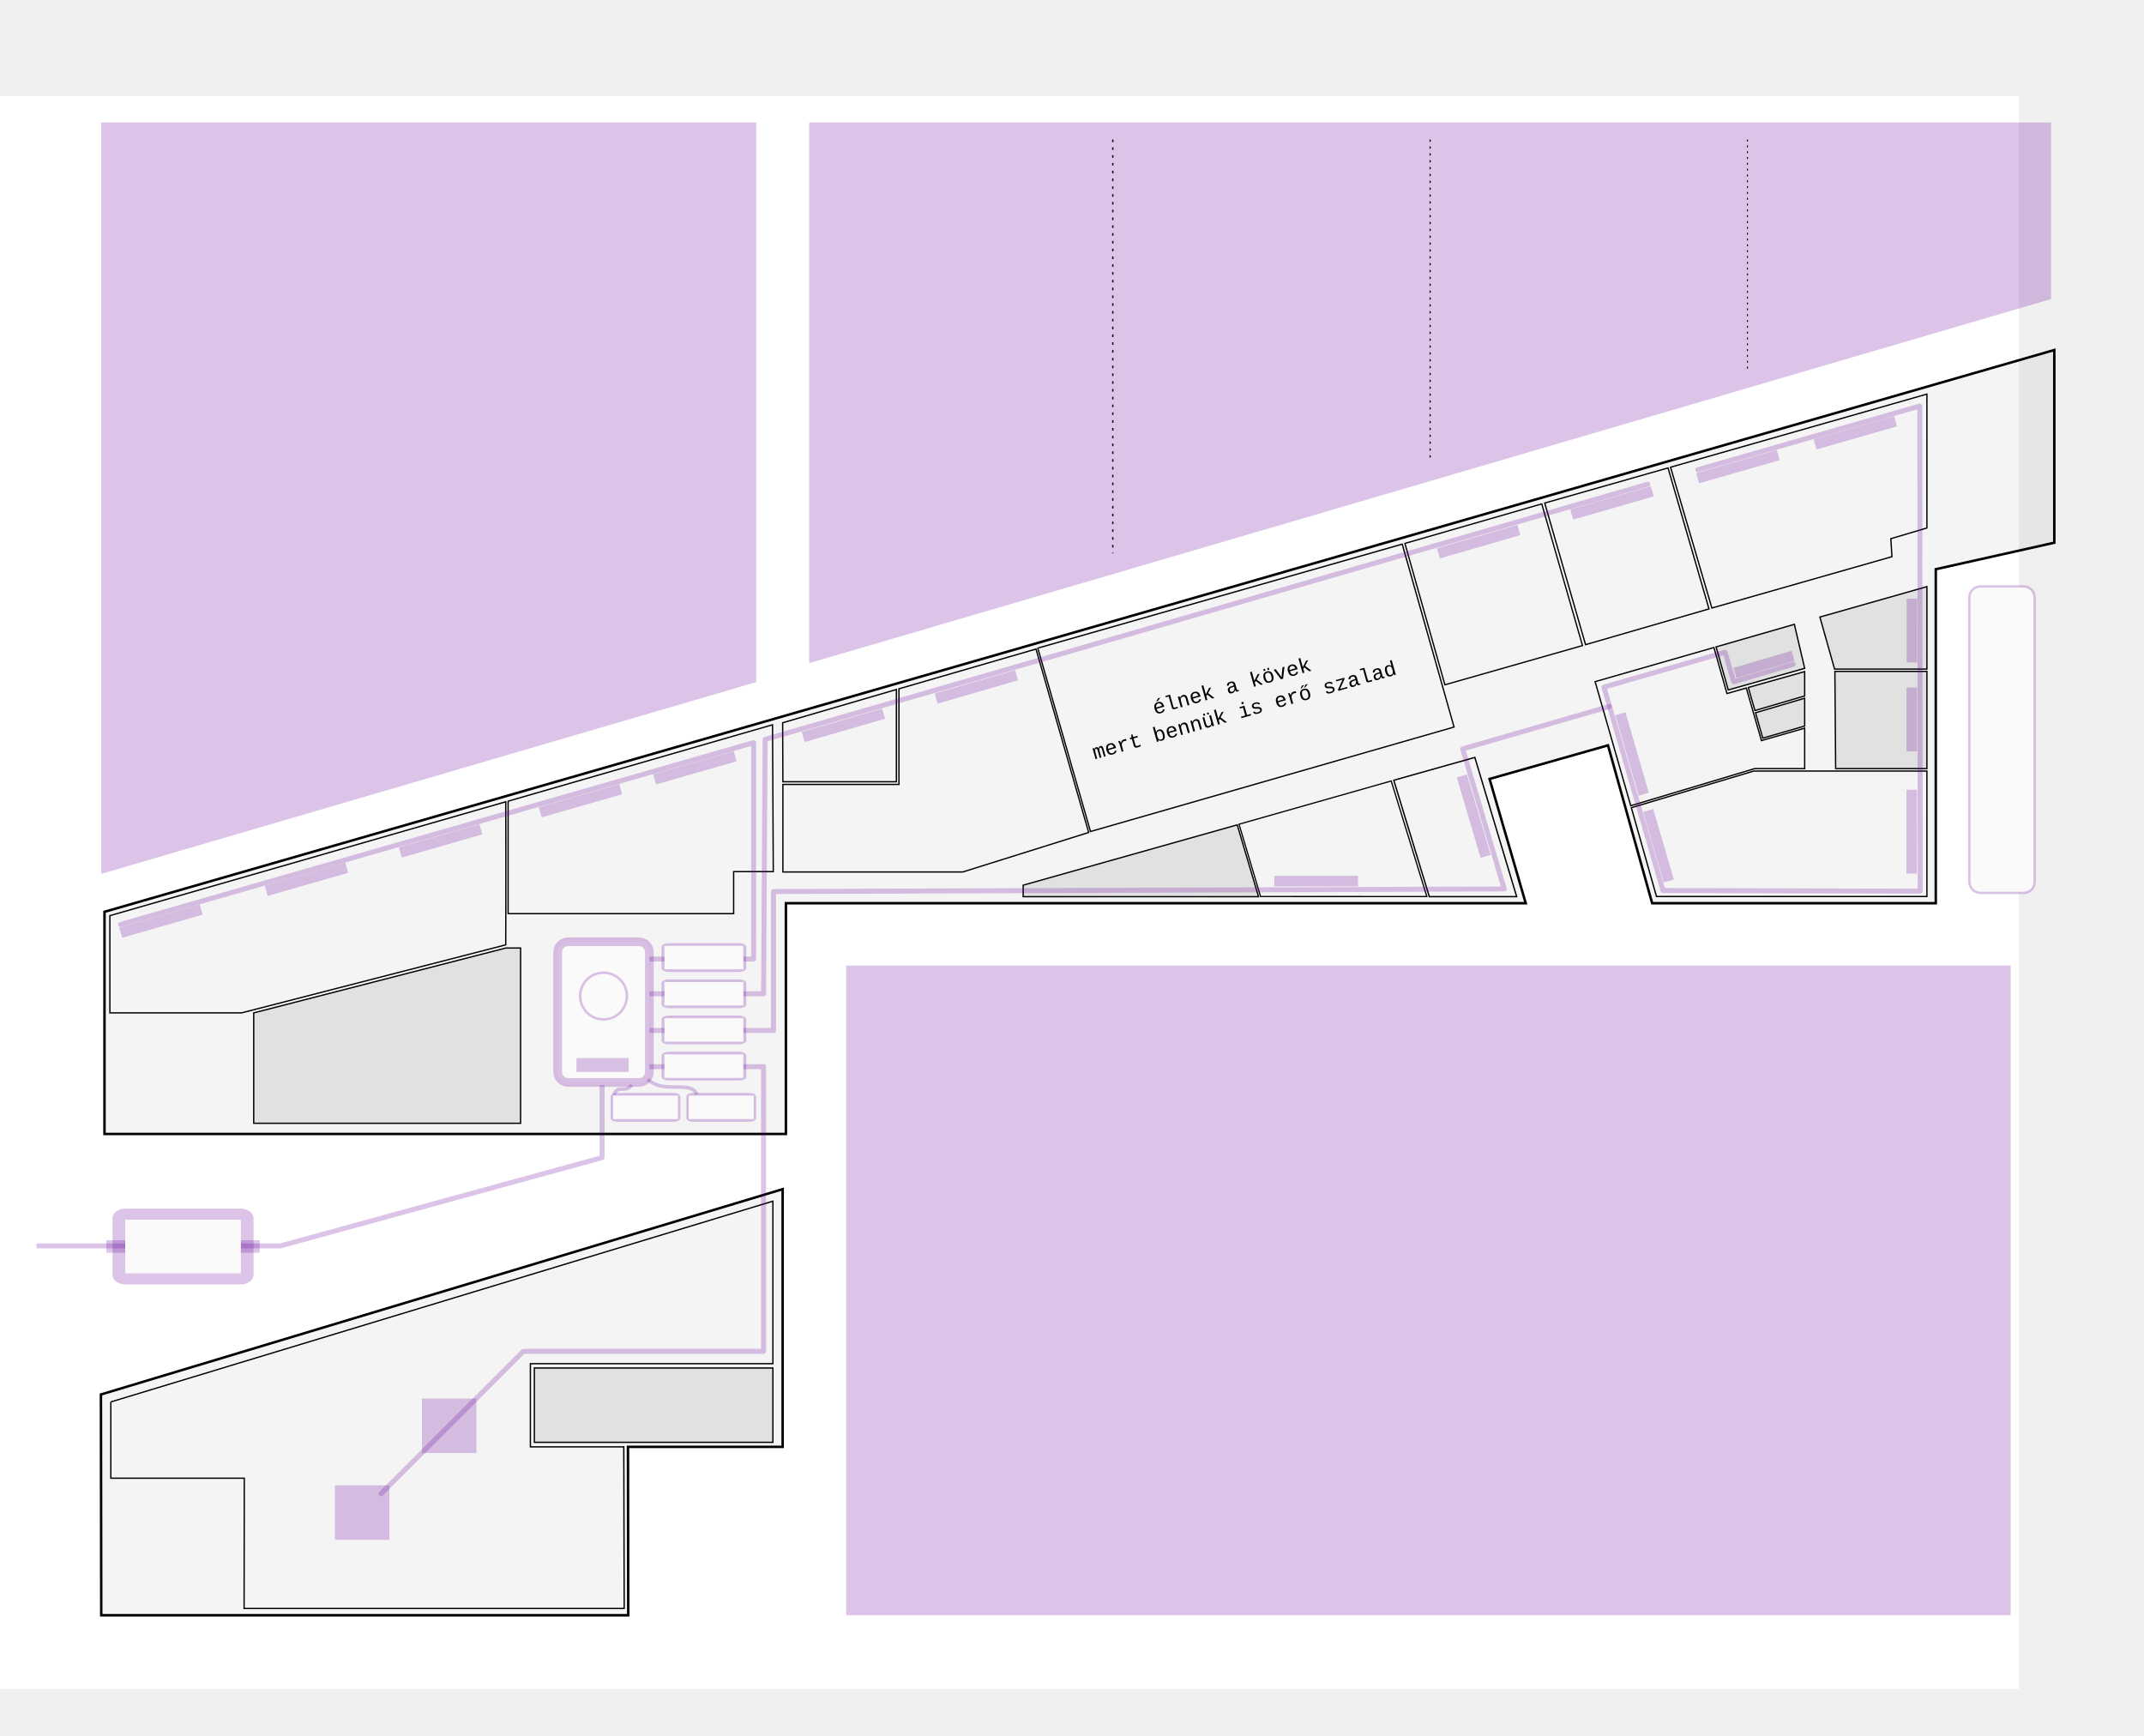
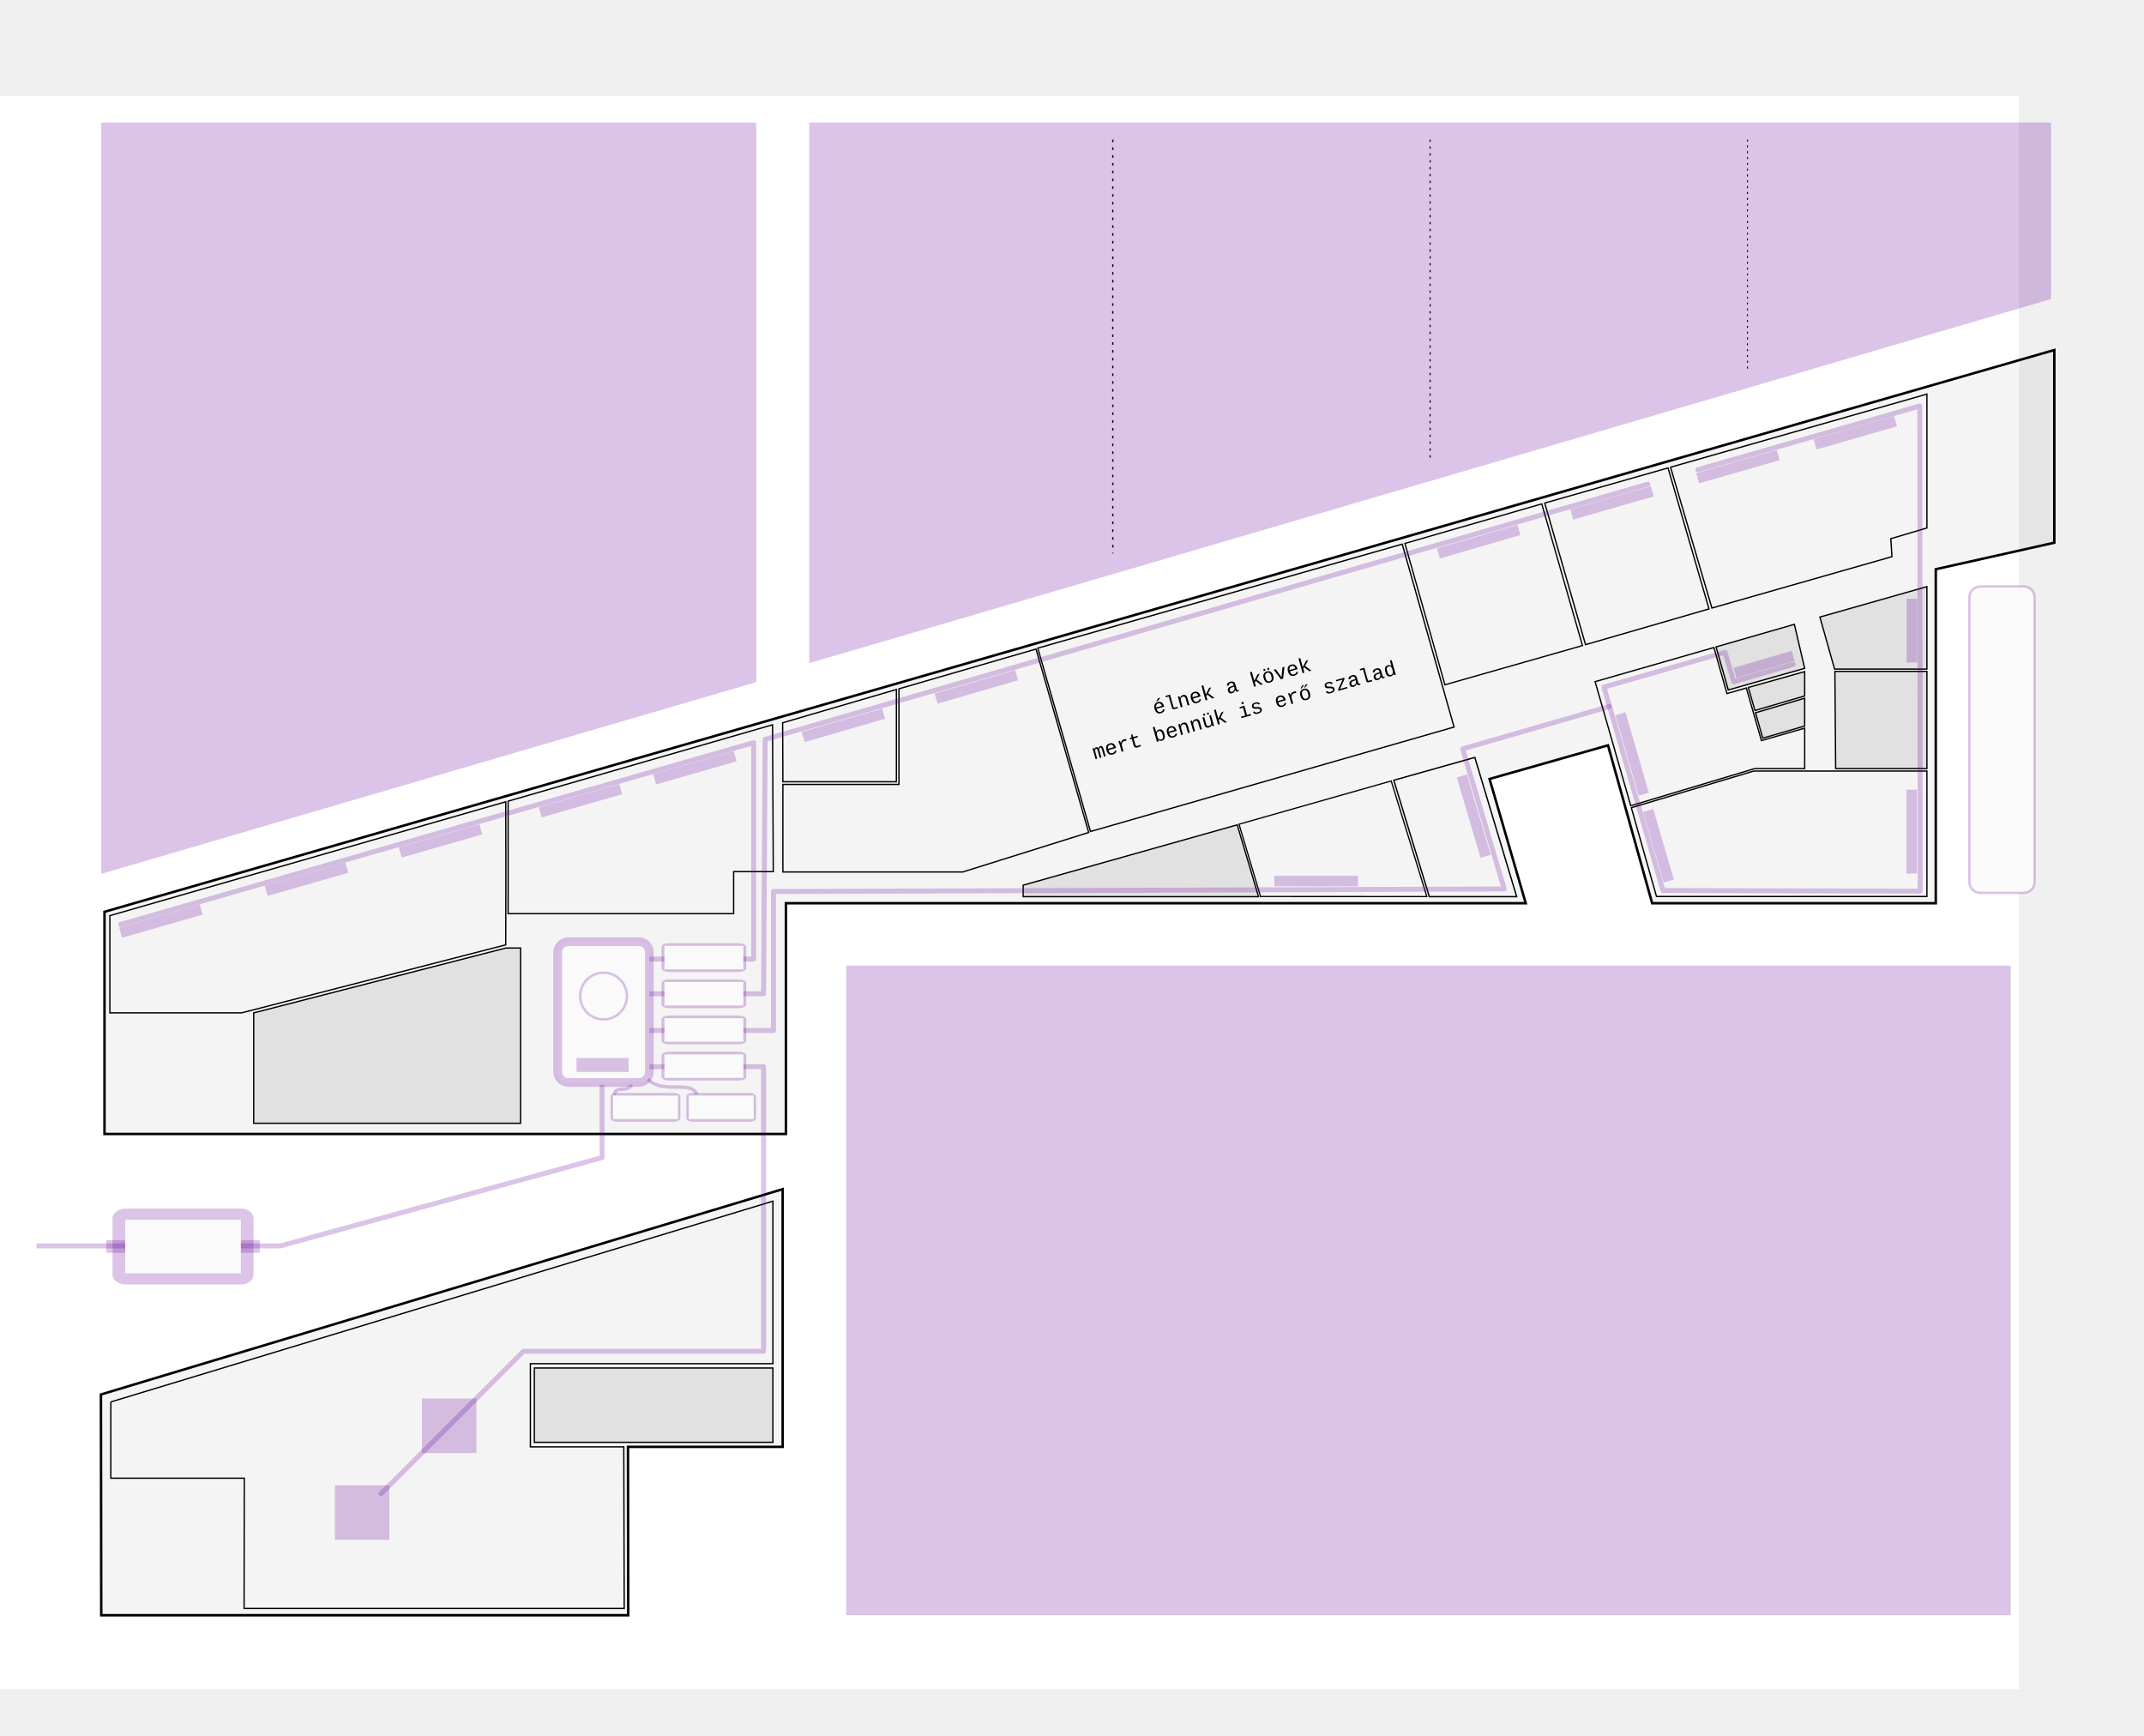
<svg xmlns="http://www.w3.org/2000/svg" width="432.435mm" height="350mm" viewBox="0 0 432.435 350" version="1.1" id="svg5">
  <defs id="defs2">
    </defs>
  <g id="drawing" transform="translate(87.61958,-48.61679)" style="display:inline">
    <rect style="display:inline;opacity:1;fill:#ffffff;fill-opacity:1;stroke:none;stroke-width:0.47;stroke-linecap:butt;stroke-linejoin:round;stroke-miterlimit:4;stroke-dasharray:0.47, 3.759;stroke-dashoffset:0;stroke-opacity:1;stop-color:#000000" id="rect78717" width="416.761" height="321.272" x="-97.173" y="67.955" class="clickthrough" />
    <rect style="opacity:1;fill:#fafafa;fill-opacity:1;stroke:#660099;stroke-width:0.477;stroke-linecap:round;stroke-linejoin:round;stroke-miterlimit:4;stroke-dasharray:none;stroke-opacity:0.231;stop-color:#000000" id="rect4922" width="13.162" height="61.81" x="309.59" y="166.878" ry="2.213" />
    <path style="fill:#000000;fill-opacity:0.045;stroke:#000000;stroke-width:0.5;stroke-linecap:butt;stroke-linejoin:miter;stroke-miterlimit:4;stroke-dasharray:none;stroke-opacity:1" d="m -66.544,232.498 -2.6e-4,44.81 h 137.438 l 2.6e-4,-46.537 149.22,1.2e-4 -7.295,-25.065 23.888,-6.778 8.905,31.842 h 57.206 v -67.358 l 23.907,-5.349 v -38.862 z" id="envelope_emelet" />
    <g id="g2208" style="fill:none;stroke:#660099;stroke-opacity:0.231" transform="translate(0,-1.5875)">
      <path style="fill:none;stroke:#660099;stroke-width:0.7;stroke-linecap:butt;stroke-linejoin:miter;stroke-miterlimit:4;stroke-dasharray:none;stroke-opacity:0.231" d="m 39.799,268.989 c -0.27,0.423 -0.719,0.727 -1.212,0.819 -0.275,0.052 -0.556,0.04 -0.836,0.047 -0.279,0.006 -0.565,0.032 -0.818,0.152 -0.188,0.089 -0.352,0.228 -0.469,0.4 -0.118,0.172 -0.189,0.375 -0.204,0.582" id="path1031" />
      <path style="fill:none;fill-opacity:1;stroke:#660099;stroke-width:0.7;stroke-linecap:butt;stroke-linejoin:miter;stroke-miterlimit:4;stroke-dasharray:none;stroke-opacity:0.231" d="m 43.052,267.884 c 0.524,0.483 1.145,0.86 1.815,1.103 0.887,0.322 1.841,0.406 2.784,0.427 0.943,0.021 1.889,-0.018 2.828,0.068 0.492,0.045 0.988,0.128 1.434,0.341 0.445,0.213 0.838,0.573 1.003,1.038 0.003,0.007 0.005,0.015 0.008,0.022" id="path1035" />
    </g>
    <path style="fill:#000000;fill-opacity:0.045;stroke:#000000;stroke-width:0.5;stroke-linecap:butt;stroke-linejoin:miter;stroke-miterlimit:4;stroke-dasharray:none;stroke-opacity:1" d="M -67.263,329.841 70.239,288.436 v 51.967 H 39.042 l 0.051,33.958 -106.292,-4e-4 z" id="envelope_foldszint" />
    <path style="fill:#660099;fill-opacity:0.231;stroke:none;stroke-width:0.265px;stroke-linecap:butt;stroke-linejoin:miter;stroke-opacity:1" d="M 75.588,182.353 V 73.313 l 250.482,-2.96e-4 v 35.611 z" id="path91226" class="clickthrough" />
    <rect style="display:inline;opacity:0;fill:#660099;fill-opacity:0.231;stroke:none;stroke-width:1.314;stroke-linecap:butt;stroke-linejoin:round;stroke-miterlimit:4;stroke-dasharray:none;stroke-dashoffset:0;stroke-opacity:0.231;stop-color:#000000" id="rect93623-7" width="58.473" height="31.883" x="267.598" y="73.312" />
    <rect style="display:inline;opacity:0;fill:#660099;fill-opacity:0.231;stroke:none;stroke-width:1.652;stroke-linecap:butt;stroke-linejoin:round;stroke-miterlimit:4;stroke-dasharray:none;stroke-dashoffset:0;stroke-opacity:0.231;stop-color:#000000" id="rect93623-9" width="58.473" height="50.375" x="203.594" y="73.313" />
    <rect style="display:inline;opacity:0;fill:#660099;fill-opacity:0.231;stroke:none;stroke-width:1.933;stroke-linecap:butt;stroke-linejoin:round;stroke-miterlimit:4;stroke-dasharray:none;stroke-dashoffset:0;stroke-opacity:0.231;stop-color:#000000" id="rect93623-6" width="58.473" height="68.96" x="139.591" y="73.313" />
    <rect style="opacity:0;fill:#660099;fill-opacity:0.231;stroke:none;stroke-width:2.178;stroke-linecap:butt;stroke-linejoin:round;stroke-miterlimit:4;stroke-dasharray:none;stroke-dashoffset:0;stroke-opacity:0.231;stop-color:#000000" id="rect93623" width="58.473" height="87.577" x="75.588" y="73.313" />
    <path style="fill:#660099;fill-opacity:0.231;stroke:none;stroke-width:0.265px;stroke-linecap:butt;stroke-linejoin:miter;stroke-opacity:1" d="M 64.905,73.313 H -67.199 V 224.848 L 64.905,186.179 Z" id="path92253" />
    <g id="g2723">
      <path style="display:inline;fill:none;stroke:#000000;stroke-width:0.262;stroke-linecap:butt;stroke-linejoin:miter;stroke-miterlimit:4;stroke-dasharray:0.524, 1.048;stroke-dashoffset:0;stroke-opacity:1" d="M 136.826,76.762 V 160.214" id="path942" />
      <path style="display:inline;fill:none;stroke:#000000;stroke-width:0.231;stroke-linecap:butt;stroke-linejoin:miter;stroke-miterlimit:4;stroke-dasharray:0.461, 0.923;stroke-dashoffset:0;stroke-opacity:1" d="M 200.829,76.762 V 141.429" id="path942-6" />
      <path style="display:inline;fill:none;stroke:#000000;stroke-width:0.196;stroke-linecap:butt;stroke-linejoin:miter;stroke-miterlimit:4;stroke-dasharray:0.391, 0.783;stroke-dashoffset:0;stroke-opacity:1" d="M 264.832,76.762 V 123.305" id="path942-6-3" />
    </g>
    <path style="display:inline;fill:#660099;fill-opacity:0.231;stroke:none;stroke-width:0.256;stroke-linecap:butt;stroke-linejoin:miter;stroke-miterlimit:4;stroke-dasharray:0.256, 3.074;stroke-dashoffset:0;stroke-opacity:1" d="M 317.927,243.35 H 83.054 v 131.012 H 317.927 Z" id="graph" />
    <rect style="display:inline;fill:#660099;fill-opacity:0.231;stroke:none;stroke-width:0.081;stroke-linecap:butt;stroke-linejoin:round;stroke-miterlimit:4;stroke-dasharray:none;stroke-dashoffset:0;stroke-opacity:1;stop-color:#000000" id="rect41701-4" width="30.954" height="2.526" x="-66.18" y="298.739" rx="0" ry="0" />
    <path style="fill:none;stroke:#660099;stroke-width:1;stroke-linecap:butt;stroke-linejoin:round;stroke-miterlimit:4;stroke-dasharray:none;stroke-opacity:0.231" d="m 33.817,267.445 v 14.627 l -64.888,17.807 h -49.188" id="path43866" />
    <rect style="display:inline;fill:#660099;fill-opacity:0.231;stroke:none;stroke-width:0.125;stroke-linecap:round;stroke-linejoin:round;stroke-miterlimit:4;stroke-dasharray:none;stroke-dashoffset:0;stroke-opacity:1;stop-color:#000000" id="rect14422-5" width="28.44" height="15.302" x="-64.923" y="292.351" rx="2.626" ry="1.935" />
    <rect style="display:inline;opacity:1;fill:#fafafa;fill-opacity:1;stroke:none;stroke-width:0.145;stroke-linecap:butt;stroke-linejoin:round;stroke-miterlimit:4;stroke-dasharray:none;stroke-dashoffset:0;stroke-opacity:1;stop-color:#000000" id="rect41701" width="23.323" height="10.824" x="-62.365" y="294.59" rx="0" ry="0" />
    <text xml:space="preserve" style="font-style:normal;font-weight:normal;font-size:4.233px;line-height:1.25;font-family:sans-serif;display:inline;fill:#000000;fill-opacity:1;stroke:none;stroke-width:0.265" x="108.074" y="224.885" id="text4804" transform="rotate(-15.7019)" class="clickthrough">
      <tspan id="tspan4802" style="font-style:normal;font-variant:normal;font-weight:normal;font-stretch:normal;font-size:4.233px;font-family:'Courier New';-inkscape-font-specification:'Courier New';text-align:center;text-anchor:middle;stroke-width:0.265" x="108.074" y="224.885">élnek a kövek</tspan>
      <tspan style="font-style:normal;font-variant:normal;font-weight:normal;font-stretch:normal;font-size:4.233px;font-family:'Courier New';-inkscape-font-specification:'Courier New';text-align:center;text-anchor:middle;stroke-width:0.265" x="108.074" y="230.272" id="tspan8358">mert bennük is erő szalad</tspan>
    </text>
    <path style="fill:none;stroke:#000000;stroke-width:0.265px;stroke-linecap:butt;stroke-linejoin:miter;stroke-opacity:1" d="m 195.203,158.354 -73.506,20.969 10.633,36.986 73.328,-21.07 z" id="OktopuszKeramia" />
    <path style="fill:#000000;fill-opacity:0.08;stroke:#000000;stroke-width:0.265px;stroke-linecap:butt;stroke-linejoin:miter;stroke-opacity:1" d="m 161.923,214.966 -43.176,12.166 v 2.313 h 47.469 z" id="haromszogRaktar" />
    <path style="fill:#000000;fill-opacity:0.08;stroke:#000000;stroke-width:0.265px;stroke-linecap:butt;stroke-linejoin:miter;stroke-opacity:1" d="m 279.446,173.059 21.583,-6.136 v 16.636 h -18.623 z" id="kistargyalo" />
    <path style="fill:#000000;fill-opacity:0.08;stroke:#000000;stroke-width:0.265px;stroke-linecap:butt;stroke-linejoin:miter;stroke-opacity:1" d="m 301.029,184.014 1e-5,19.61 H 282.623 l -0.156,-19.61 z" id="OktopuszSzitaKismuhely" />
    <path style="fill:#000000;fill-opacity:0.08;stroke:#000000;stroke-width:0.265px;stroke-linecap:butt;stroke-linejoin:miter;stroke-opacity:1" d="m 276.375,184.059 -11.368,3.199 1.336,4.652 10.032,-2.944 z" id="wc1" />
    <path style="fill:#000000;fill-opacity:0.08;stroke:#000000;stroke-width:0.265px;stroke-linecap:butt;stroke-linejoin:miter;stroke-opacity:1" d="m 276.375,189.428 v 5.607 l -8.453,2.447 -1.461,-5.125 z" id="wc2" />
    <path style="fill:#000000;fill-opacity:0.08;stroke:#000000;stroke-width:0.265px;stroke-linecap:butt;stroke-linejoin:miter;stroke-opacity:1" d="m 274.295,174.526 -15.794,4.552 2.461,8.679 15.413,-4.358 z" id="wc3" />
    <path style="display:inline;fill:#000000;fill-opacity:0.08;stroke:#000000;stroke-width:0.265;stroke-linecap:butt;stroke-linejoin:miter;stroke-miterlimit:4;stroke-dasharray:none;stroke-opacity:1" d="m 17.38,239.808 -2.995,-4e-5 -50.832,13.076 v 22.269 l 53.827,-3.8e-4 z" id="pult" />
    <path style="display:inline;fill:#000000;fill-opacity:0.08;stroke:#000000;stroke-width:0.265px;stroke-linecap:butt;stroke-linejoin:miter;stroke-opacity:1" d="m 68.271,324.5 v 14.989 h -48.113 v -14.989 z" id="lenti_wc" />
    <g id="g912">
      <path style="display:inline;fill:none;stroke:#000000;stroke-width:0.265px;stroke-linecap:butt;stroke-linejoin:miter;stroke-opacity:1" d="m 249.325,142.838 8.335,28.402 36.318,-10.36 -0.228,-3.626 7.28,-2.161 v -26.997 z" id="Gólyafészek" />
      <path style="fill:none;fill-opacity:0.08;stroke:#000000;stroke-width:0.265px;stroke-linecap:butt;stroke-linejoin:miter;stroke-opacity:1" d="m 241.296,211.112 -7.188,-25.028 23.962,-6.881 2.633,9.284 3.902,-1.121 3.046,10.607 8.724,-2.507 v 8.156 h -10.085 z" id="GÉPműhely" />
      <path style="display:inline;fill:none;stroke:#000000;stroke-width:0.265px;stroke-linecap:butt;stroke-linejoin:miter;stroke-opacity:1" d="m 241.416,211.511 24.682,-7.397 h 34.931 v 25.306 h -54.54 z" id="Oktopusz" />
      <path style="display:inline;fill:none;stroke:#000000;stroke-width:0.263px;stroke-linecap:butt;stroke-linejoin:miter;stroke-opacity:1" d="m 223.944,150.065 24.872,-7.081 8.259,28.432 -24.897,7.212 z" id="PK" />
      <path style="display:inline;fill:none;stroke:#000000;stroke-width:0.259px;stroke-linecap:butt;stroke-linejoin:miter;stroke-opacity:1" d="m 223.348,150.241 -27.604,7.966 8.067,28.512 27.748,-7.909 z" id="SZGK" />
      <path style="display:inline;fill:none;stroke:#000000;stroke-width:0.275px;stroke-linecap:butt;stroke-linejoin:miter;stroke-opacity:1" d="m 193.501,205.969 16.345,-4.603 8.439,28.079 h -17.62 z" id="Gólyairoda" />
      <path style="display:inline;fill:none;stroke:#000000;stroke-width:0.247px;stroke-linecap:butt;stroke-linejoin:miter;stroke-opacity:1" d="m 192.982,206.118 -30.694,8.717 4.339,14.581 33.543,0.012 z" id="Lahmacun" />
      <path style="fill:none;stroke:#000000;stroke-width:0.265px;stroke-linecap:butt;stroke-linejoin:miter;stroke-opacity:1" d="m 121.338,179.509 10.624,36.994 -25.401,7.966 H 70.286 l 2.6e-4,-17.656 h 23.409 v -19.284 z" id="Mérce" />
      <path style="display:inline;fill:none;stroke:#000000;stroke-width:0.265px;stroke-linecap:butt;stroke-linejoin:miter;stroke-opacity:1" d="m 93.18,187.669 v 18.598 H 70.286 l -0.047,-11.888 z" id="DiósEdit" />
      <path style="fill:none;stroke:#000000;stroke-width:0.265px;stroke-linecap:butt;stroke-linejoin:miter;stroke-opacity:1" d="m 68.346,224.399 -0.149,-29.618 -53.33,15.41 v 22.688 h 45.486 l 4.94e-4,-8.48 z" id="kisterem" />
      <path style="fill:none;stroke:#000000;stroke-width:0.265px;stroke-linecap:butt;stroke-linejoin:miter;stroke-opacity:1" d="m 14.385,210.313 -79.843,22.964 v 19.607 h 26.56 l 53.283,-13.721 c 0,0 0.062,-14.952 -1.64e-4,-28.849 z" id="vendégtér" />
      <path style="fill:none;stroke:#000000;stroke-width:0.265px;stroke-linecap:butt;stroke-linejoin:miter;stroke-opacity:1" d="m -65.267,331.342 133.538,-40.484 v 32.772 h -48.913 v 16.774 h 18.837 l 0.083,32.587 h -76.665 l 0.04,-26.26 h -26.92 v -15.388" id="Trafóház" />
    </g>
    <path style="fill:none;stroke:#660099;stroke-width:1;stroke-linecap:round;stroke-linejoin:round;stroke-miterlimit:4;stroke-dasharray:none;stroke-opacity:0.231" d="m 43.505,242.029 20.885,-7e-5 V 198.381 l -127.688,36.669" id="path6552" class="clickthrough" />
    <path style="display:inline;fill:none;stroke:#660099;stroke-width:1;stroke-linecap:round;stroke-linejoin:round;stroke-miterlimit:4;stroke-dasharray:none;stroke-opacity:0.231" d="M 43.481,249.029 H 66.39 L 66.7,197.728 244.735,146.265" id="path5000" class="clickthrough" />
    <path style="fill:none;stroke:#660099;stroke-width:1;stroke-linecap:round;stroke-linejoin:round;stroke-miterlimit:4;stroke-dasharray:none;stroke-opacity:0.231" d="m 254.823,143.351 44.77,-12.849 0.079,97.843 -51.874,-0.14 -11.906,-41.018 24.416,-7.023 1.757,5.943 12.006,-3.52" id="path1049" />
    <path style="fill:none;stroke:#660099;stroke-width:1;stroke-linecap:round;stroke-linejoin:round;stroke-miterlimit:4;stroke-dasharray:none;stroke-opacity:0.231" d="m 43.481,256.437 24.909,-3.3e-4 1.87e-4,-28.026 147.382,-0.518 -8.374,-28.247 29.575,-8.547" id="path6020" class="clickthrough" />
    <path style="fill:none;stroke:#660099;stroke-width:1;stroke-linecap:round;stroke-linejoin:round;stroke-miterlimit:4;stroke-dasharray:none;stroke-opacity:0.231" d="m 43.505,263.729 22.885,-4.1e-4 v 4.947 52.461 l -48.441,4.1e-4 -28.707,28.707" id="path7279" class="clickthrough" />
    <g id="cycle4_radiators" transform="translate(-4.233333,4.233333)" class="clickthrough">
      <rect style="opacity:1;fill:#660099;fill-opacity:0.231;stroke:none;stroke-width:0.215;stroke-linecap:butt;stroke-linejoin:round;stroke-miterlimit:4;stroke-dasharray:none;stroke-dashoffset:0;stroke-opacity:0.231;stop-color:#000000" id="trafohaz_radiator_2" width="10.995" height="10.995" x="-15.842" y="343.921" />
      <rect style="display:inline;fill:#660099;fill-opacity:0.231;stroke:none;stroke-width:0.215;stroke-linecap:butt;stroke-linejoin:round;stroke-miterlimit:4;stroke-dasharray:none;stroke-dashoffset:0;stroke-opacity:0.231;stop-color:#000000" id="trafohaz_radiator_1" width="10.995" height="10.995" x="1.713" y="326.428" />
    </g>
    <g id="cycle3_radiators" class="clickthrough" transform="translate(0.2305368,1.5875)">
      <rect style="display:inline;fill:#660099;fill-opacity:0.231;stroke:none;stroke-width:0.215;stroke-linecap:butt;stroke-linejoin:round;stroke-miterlimit:4;stroke-dasharray:none;stroke-dashoffset:0;stroke-opacity:0.231;stop-color:#000000" id="kisterem_radiator_2" width="16.898" height="2.128" x="-13.937" y="207.4" ry="0" transform="rotate(-16.0342)" />
      <rect style="display:inline;fill:#660099;fill-opacity:0.231;stroke:none;stroke-width:0.215;stroke-linecap:butt;stroke-linejoin:round;stroke-miterlimit:4;stroke-dasharray:none;stroke-dashoffset:0;stroke-opacity:0.231;stop-color:#000000" id="kisterem_radiator_1" width="16.898" height="2.128" x="-37.952" y="207.406" ry="0" transform="rotate(-16.0342)" />
      <rect style="display:inline;fill:#660099;fill-opacity:0.231;stroke:none;stroke-width:0.215;stroke-linecap:butt;stroke-linejoin:round;stroke-miterlimit:4;stroke-dasharray:none;stroke-dashoffset:0;stroke-opacity:0.231;stop-color:#000000" id="vendegter_radiator_3" width="16.898" height="2.128" x="-67.303" y="207.401" ry="0" transform="rotate(-16.0342)" />
      <rect style="display:inline;fill:#660099;fill-opacity:0.231;stroke:none;stroke-width:0.215;stroke-linecap:butt;stroke-linejoin:round;stroke-miterlimit:4;stroke-dasharray:none;stroke-dashoffset:0;stroke-opacity:0.231;stop-color:#000000" id="vendegter_radiator_2" width="16.898" height="2.128" x="-95.438" y="207.37" ry="0" transform="rotate(-16.0342)" />
      <rect style="display:inline;fill:#660099;fill-opacity:0.231;stroke:none;stroke-width:0.215;stroke-linecap:butt;stroke-linejoin:round;stroke-miterlimit:4;stroke-dasharray:none;stroke-dashoffset:0;stroke-opacity:0.231;stop-color:#000000" id="vendegter_radiator_1" width="16.898" height="2.128" x="-125.985" y="207.369" ry="0" transform="rotate(-16.0342)" />
    </g>
    <g id="cycle1_radiators" class="clickthrough" style="display:inline">
      <rect style="display:inline;fill:#660099;fill-opacity:0.231;stroke:none;stroke-width:0.202;stroke-linecap:butt;stroke-linejoin:round;stroke-miterlimit:4;stroke-dasharray:none;stroke-dashoffset:0;stroke-opacity:0.231;stop-color:#000000" id="oktopusz_szita_radiator_2" data-location-id="oktopusz_szita" data-probes="[]" data-trvs="[&quot;79&quot;]" width="14.824" height="2.128" x="272.182" y="-176.618" ry="0" transform="rotate(73.72126)" />
      <rect style="display:inline;fill:#660099;fill-opacity:0.231;stroke:none;stroke-width:0.215;stroke-linecap:butt;stroke-linejoin:round;stroke-miterlimit:4;stroke-dasharray:none;stroke-dashoffset:0;stroke-opacity:0.231;stop-color:#000000" id="oktopusz_szita_radiator_1" data-trvs="[&quot;77&quot;]" width="16.898" height="2.128" x="207.881" y="-299.028" ry="0" transform="rotate(90)" />
      <rect style="display:inline;fill:#660099;fill-opacity:0.231;stroke:none;stroke-width:0.215;stroke-linecap:butt;stroke-linejoin:round;stroke-miterlimit:4;stroke-dasharray:none;stroke-dashoffset:0;stroke-opacity:0.231;stop-color:#000000" id="golyafeszek_radiator_1" data-location-id="golyafeszek" data-probes="[&quot;ovi_radiatorok_shelly/temperature:100&quot;,&quot;ovi_radiatorok_shelly/temperature:101&quot;]" data-trvs="[&quot;71&quot;]" width="16.898" height="2.128" x="229.459" y="208.713" ry="0" transform="rotate(-16.0342)" />
      <rect style="display:inline;fill:#660099;fill-opacity:0.231;stroke:none;stroke-width:0.215;stroke-linecap:butt;stroke-linejoin:round;stroke-miterlimit:4;stroke-dasharray:none;stroke-dashoffset:0;stroke-opacity:0.231;stop-color:#000000" id="golyafeszek_radiator_2" data-location-id="golyafeszek" data-probes="[&quot;ovi_radiatorok_shelly/temperature:102&quot;,&quot;ovi_radiatorok_shelly/temperature:103&quot;]" data-trvs="[&quot;75&quot;]" width="16.898" height="2.128" x="204.819" y="208.732" ry="0" transform="rotate(-16.0342)" />
      <rect style="display:inline;fill:#660099;fill-opacity:0.231;stroke:none;stroke-width:0.183;stroke-linecap:butt;stroke-linejoin:round;stroke-miterlimit:4;stroke-dasharray:none;stroke-dashoffset:0;stroke-opacity:0.231;stop-color:#000000" id="golyafeszek_wc_radiator_1" width="12.244" height="2.128" x="199.997" y="249.529" ry="0" transform="matrix(0.959728,-0.2809309,0.2807371,0.9597847,0,0)" />
      <rect style="display:inline;fill:#660099;fill-opacity:0.231;stroke:none;stroke-width:0.215;stroke-linecap:butt;stroke-linejoin:round;stroke-miterlimit:4;stroke-dasharray:none;stroke-dashoffset:0;stroke-opacity:0.231;stop-color:#000000" id="gepmuhely_radiator_1" data-trvs="[&quot;63&quot;]" width="16.898" height="2.128" x="251.623" y="-177.097" ry="0" transform="rotate(73.80998)" />
      <rect style="display:inline;fill:#660099;fill-opacity:0.231;stroke:none;stroke-width:0.188;stroke-linecap:butt;stroke-linejoin:round;stroke-miterlimit:4;stroke-dasharray:none;stroke-dashoffset:0;stroke-opacity:0.231;stop-color:#000000" id="kistargyalo_radiator_1" width="12.853" height="2.128" x="169.357" y="-299.062" ry="0" transform="rotate(90)" />
-       <rect style="display:inline;fill:#660099;fill-opacity:0.231;stroke:none;stroke-width:0.188;stroke-linecap:butt;stroke-linejoin:round;stroke-miterlimit:4;stroke-dasharray:none;stroke-dashoffset:0;stroke-opacity:0.231;stop-color:#000000" id="szitamoso_radiator_1" width="12.853" height="2.128" x="187.281" y="-299.042" ry="0" transform="rotate(90)" />
      <rect style="display:inline;fill:#660099;fill-opacity:0.231;stroke:none;stroke-width:0.215;stroke-linecap:butt;stroke-linejoin:round;stroke-miterlimit:4;stroke-dasharray:none;stroke-dashoffset:0;stroke-opacity:0.231;stop-color:#000000" id="golyairoda_radiator_1" data-trvs="[&quot;65&quot;]" width="16.898" height="2.128" x="255.466" y="-141.601" ry="0" transform="rotate(73.52075)" />
      <rect style="opacity:1;fill:#660099;fill-opacity:0.231;stroke:none;stroke-width:0.215;stroke-linecap:butt;stroke-linejoin:round;stroke-miterlimit:4;stroke-dasharray:none;stroke-dashoffset:0;stroke-opacity:0.231;stop-color:#000000" id="studio_radiator_1" data-trvs="[&quot;69&quot;]" width="16.898" height="2.128" x="169.392" y="225.243" ry="0" />
    </g>
    <g id="cycle2_radiators" class="clickthrough">
      <rect style="display:inline;fill:#660099;fill-opacity:0.231;stroke:none;stroke-width:0.215;stroke-linecap:butt;stroke-linejoin:round;stroke-miterlimit:4;stroke-dasharray:none;stroke-dashoffset:0;stroke-opacity:0.231;stop-color:#000000" id="merce_radiator_1" data-trvs="[&quot;57&quot;]" width="16.898" height="2.128" x="44.34" y="209.133" ry="0" transform="rotate(-16.19002)" />
      <rect style="display:inline;fill:#660099;fill-opacity:0.231;stroke:none;stroke-width:0.215;stroke-linecap:butt;stroke-linejoin:round;stroke-miterlimit:4;stroke-dasharray:none;stroke-dashoffset:0;stroke-opacity:0.231;stop-color:#000000" id="merce_targyalo_radiator_1" data-display-label="Diós Edit" data-trvs="[&quot;53&quot;]" width="16.898" height="2.128" x="16.429" y="209.104" ry="0" transform="rotate(-16.19002)" />
      <rect style="display:inline;fill:#660099;fill-opacity:0.231;stroke:none;stroke-width:0.215;stroke-linecap:butt;stroke-linejoin:round;stroke-miterlimit:4;stroke-dasharray:none;stroke-dashoffset:0;stroke-opacity:0.231;stop-color:#000000" id="pk_radiator_1" data-trvs="[&quot;42&quot;]" width="16.898" height="2.128" x="178.386" y="208.742" ry="0" transform="rotate(-16.0342)" />
      <rect style="display:inline;fill:#660099;fill-opacity:0.231;stroke:none;stroke-width:0.215;stroke-linecap:butt;stroke-linejoin:round;stroke-miterlimit:4;stroke-dasharray:none;stroke-dashoffset:0;stroke-opacity:0.231;stop-color:#000000" id="szgk_radiator_1" data-trvs="[&quot;59&quot;]" width="16.898" height="2.128" x="149.803" y="209.262" ry="0" transform="rotate(-16.19002)" />
    </g>
    <rect style="opacity:1;fill:#fafafa;fill-opacity:1;stroke:#660099;stroke-width:1.755;stroke-linecap:round;stroke-linejoin:round;stroke-miterlimit:4;stroke-dasharray:none;stroke-dashoffset:0;stroke-opacity:0.231;stop-color:#000000" id="rect14620" width="18.49" height="28.387" x="24.864" y="238.532" ry="2.14" />
    <rect style="opacity:1;fill:#660099;fill-opacity:0.231;stroke:none;stroke-width:0.204;stroke-linecap:round;stroke-linejoin:round;stroke-miterlimit:4;stroke-dasharray:none;stroke-dashoffset:0;stroke-opacity:0.79;stop-color:#000000" id="rect14422" width="10.515" height="2.803" x="28.661" y="261.996" class="clickthrough" />
    <circle style="display:inline;fill:none;fill-opacity:0.231;stroke:#660099;stroke-width:0.5;stroke-linecap:butt;stroke-linejoin:round;stroke-miterlimit:4;stroke-dasharray:none;stroke-dashoffset:0;stroke-opacity:0.231;stop-color:#000000" id="path79704-9" cx="34.109" cy="249.491" r="4.713" class="clickthrough" />
    <rect style="display:inline;fill:#660099;fill-opacity:0.231;stroke:none;stroke-width:0.06;stroke-linecap:round;stroke-linejoin:round;stroke-miterlimit:4;stroke-dasharray:none;stroke-dashoffset:0;stroke-opacity:1;stop-color:#000000" id="rect14422-5-7" width="17.096" height="5.811" x="45.805" y="238.826" rx="1.579" ry="0.735" />
    <rect style="display:inline;fill:#fafafa;fill-opacity:1;stroke:none;stroke-width:0.079;stroke-linecap:butt;stroke-linejoin:round;stroke-miterlimit:4;stroke-dasharray:none;stroke-dashoffset:0;stroke-opacity:1;stop-color:#000000" id="rect41701-6" width="15.917" height="4.736" x="46.395" y="239.364" rx="0" ry="0" />
    <rect style="display:inline;fill:#660099;fill-opacity:0.231;stroke:none;stroke-width:0.06;stroke-linecap:round;stroke-linejoin:round;stroke-miterlimit:4;stroke-dasharray:none;stroke-dashoffset:0;stroke-opacity:1;stop-color:#000000" id="rect14422-5-7-4" width="17.096" height="5.811" x="45.805" y="246.125" rx="1.579" ry="0.735" />
    <rect style="display:inline;fill:#fafafa;fill-opacity:1;stroke:none;stroke-width:0.079;stroke-linecap:butt;stroke-linejoin:round;stroke-miterlimit:4;stroke-dasharray:none;stroke-dashoffset:0;stroke-opacity:1;stop-color:#000000" id="rect41701-6-7" width="15.917" height="4.736" x="46.395" y="246.662" rx="0" ry="0" />
    <rect style="display:inline;fill:#660099;fill-opacity:0.231;stroke:none;stroke-width:0.06;stroke-linecap:round;stroke-linejoin:round;stroke-miterlimit:4;stroke-dasharray:none;stroke-dashoffset:0;stroke-opacity:1;stop-color:#000000" id="rect14422-5-7-4-3" width="17.096" height="5.811" x="45.805" y="253.423" rx="1.579" ry="0.735" />
    <rect style="display:inline;fill:#fafafa;fill-opacity:1;stroke:none;stroke-width:0.079;stroke-linecap:butt;stroke-linejoin:round;stroke-miterlimit:4;stroke-dasharray:none;stroke-dashoffset:0;stroke-opacity:1;stop-color:#000000" id="rect41701-6-7-6" width="15.917" height="4.736" x="46.395" y="253.961" rx="0" ry="0" />
    <rect style="display:inline;fill:#660099;fill-opacity:0.231;stroke:none;stroke-width:0.06;stroke-linecap:round;stroke-linejoin:round;stroke-miterlimit:4;stroke-dasharray:none;stroke-dashoffset:0;stroke-opacity:1;stop-color:#000000" id="rect14422-5-7-4-5" width="17.096" height="5.811" x="45.805" y="260.722" rx="1.579" ry="0.735" />
    <rect style="display:inline;fill:#660099;fill-opacity:0.231;stroke:none;stroke-width:0.054;stroke-linecap:round;stroke-linejoin:round;stroke-miterlimit:4;stroke-dasharray:none;stroke-dashoffset:0;stroke-opacity:1;stop-color:#000000" id="rect14422-5-7-4-5-7" width="14.07" height="5.811" x="35.535" y="269.029" rx="1.299" ry="0.735" />
    <rect style="display:inline;fill:#660099;fill-opacity:0.231;stroke:none;stroke-width:0.054;stroke-linecap:round;stroke-linejoin:round;stroke-miterlimit:4;stroke-dasharray:none;stroke-dashoffset:0;stroke-opacity:1;stop-color:#000000" id="rect14422-5-7-4-5-7-6" width="14.07" height="5.811" x="50.813" y="269.029" rx="1.299" ry="0.735" />
    <rect style="display:inline;fill:#fafafa;fill-opacity:1;stroke:none;stroke-width:0.079;stroke-linecap:butt;stroke-linejoin:round;stroke-miterlimit:4;stroke-dasharray:none;stroke-dashoffset:0;stroke-opacity:1;stop-color:#000000" id="rect41701-6-7-66" width="15.917" height="4.736" x="46.395" y="261.26" rx="0" ry="0" />
    <rect style="display:inline;fill:#fafafa;fill-opacity:1;stroke:none;stroke-width:0.072;stroke-linecap:butt;stroke-linejoin:round;stroke-miterlimit:4;stroke-dasharray:none;stroke-dashoffset:0;stroke-opacity:1;stop-color:#000000" id="rect41701-6-7-66-0" width="13.099" height="4.736" x="36.02" y="269.567" rx="0" ry="0" />
    <rect style="display:inline;fill:#fafafa;fill-opacity:1;stroke:none;stroke-width:0.072;stroke-linecap:butt;stroke-linejoin:round;stroke-miterlimit:4;stroke-dasharray:none;stroke-dashoffset:0;stroke-opacity:1;stop-color:#000000" id="rect41701-6-7-66-0-7" width="13.099" height="4.736" x="51.298" y="269.567" rx="0" ry="0" />
    <path style="fill:none;fill-opacity:0.281;stroke:none;stroke-width:0.265;stroke-linecap:butt;stroke-linejoin:miter;stroke-miterlimit:4;stroke-dasharray:0.265, 3.18;stroke-dashoffset:0;stroke-opacity:1" d="M 15.84,241.412 H 66.448 v 31.712 H 15.84 Z" id="control" />
  </g>
</svg>
